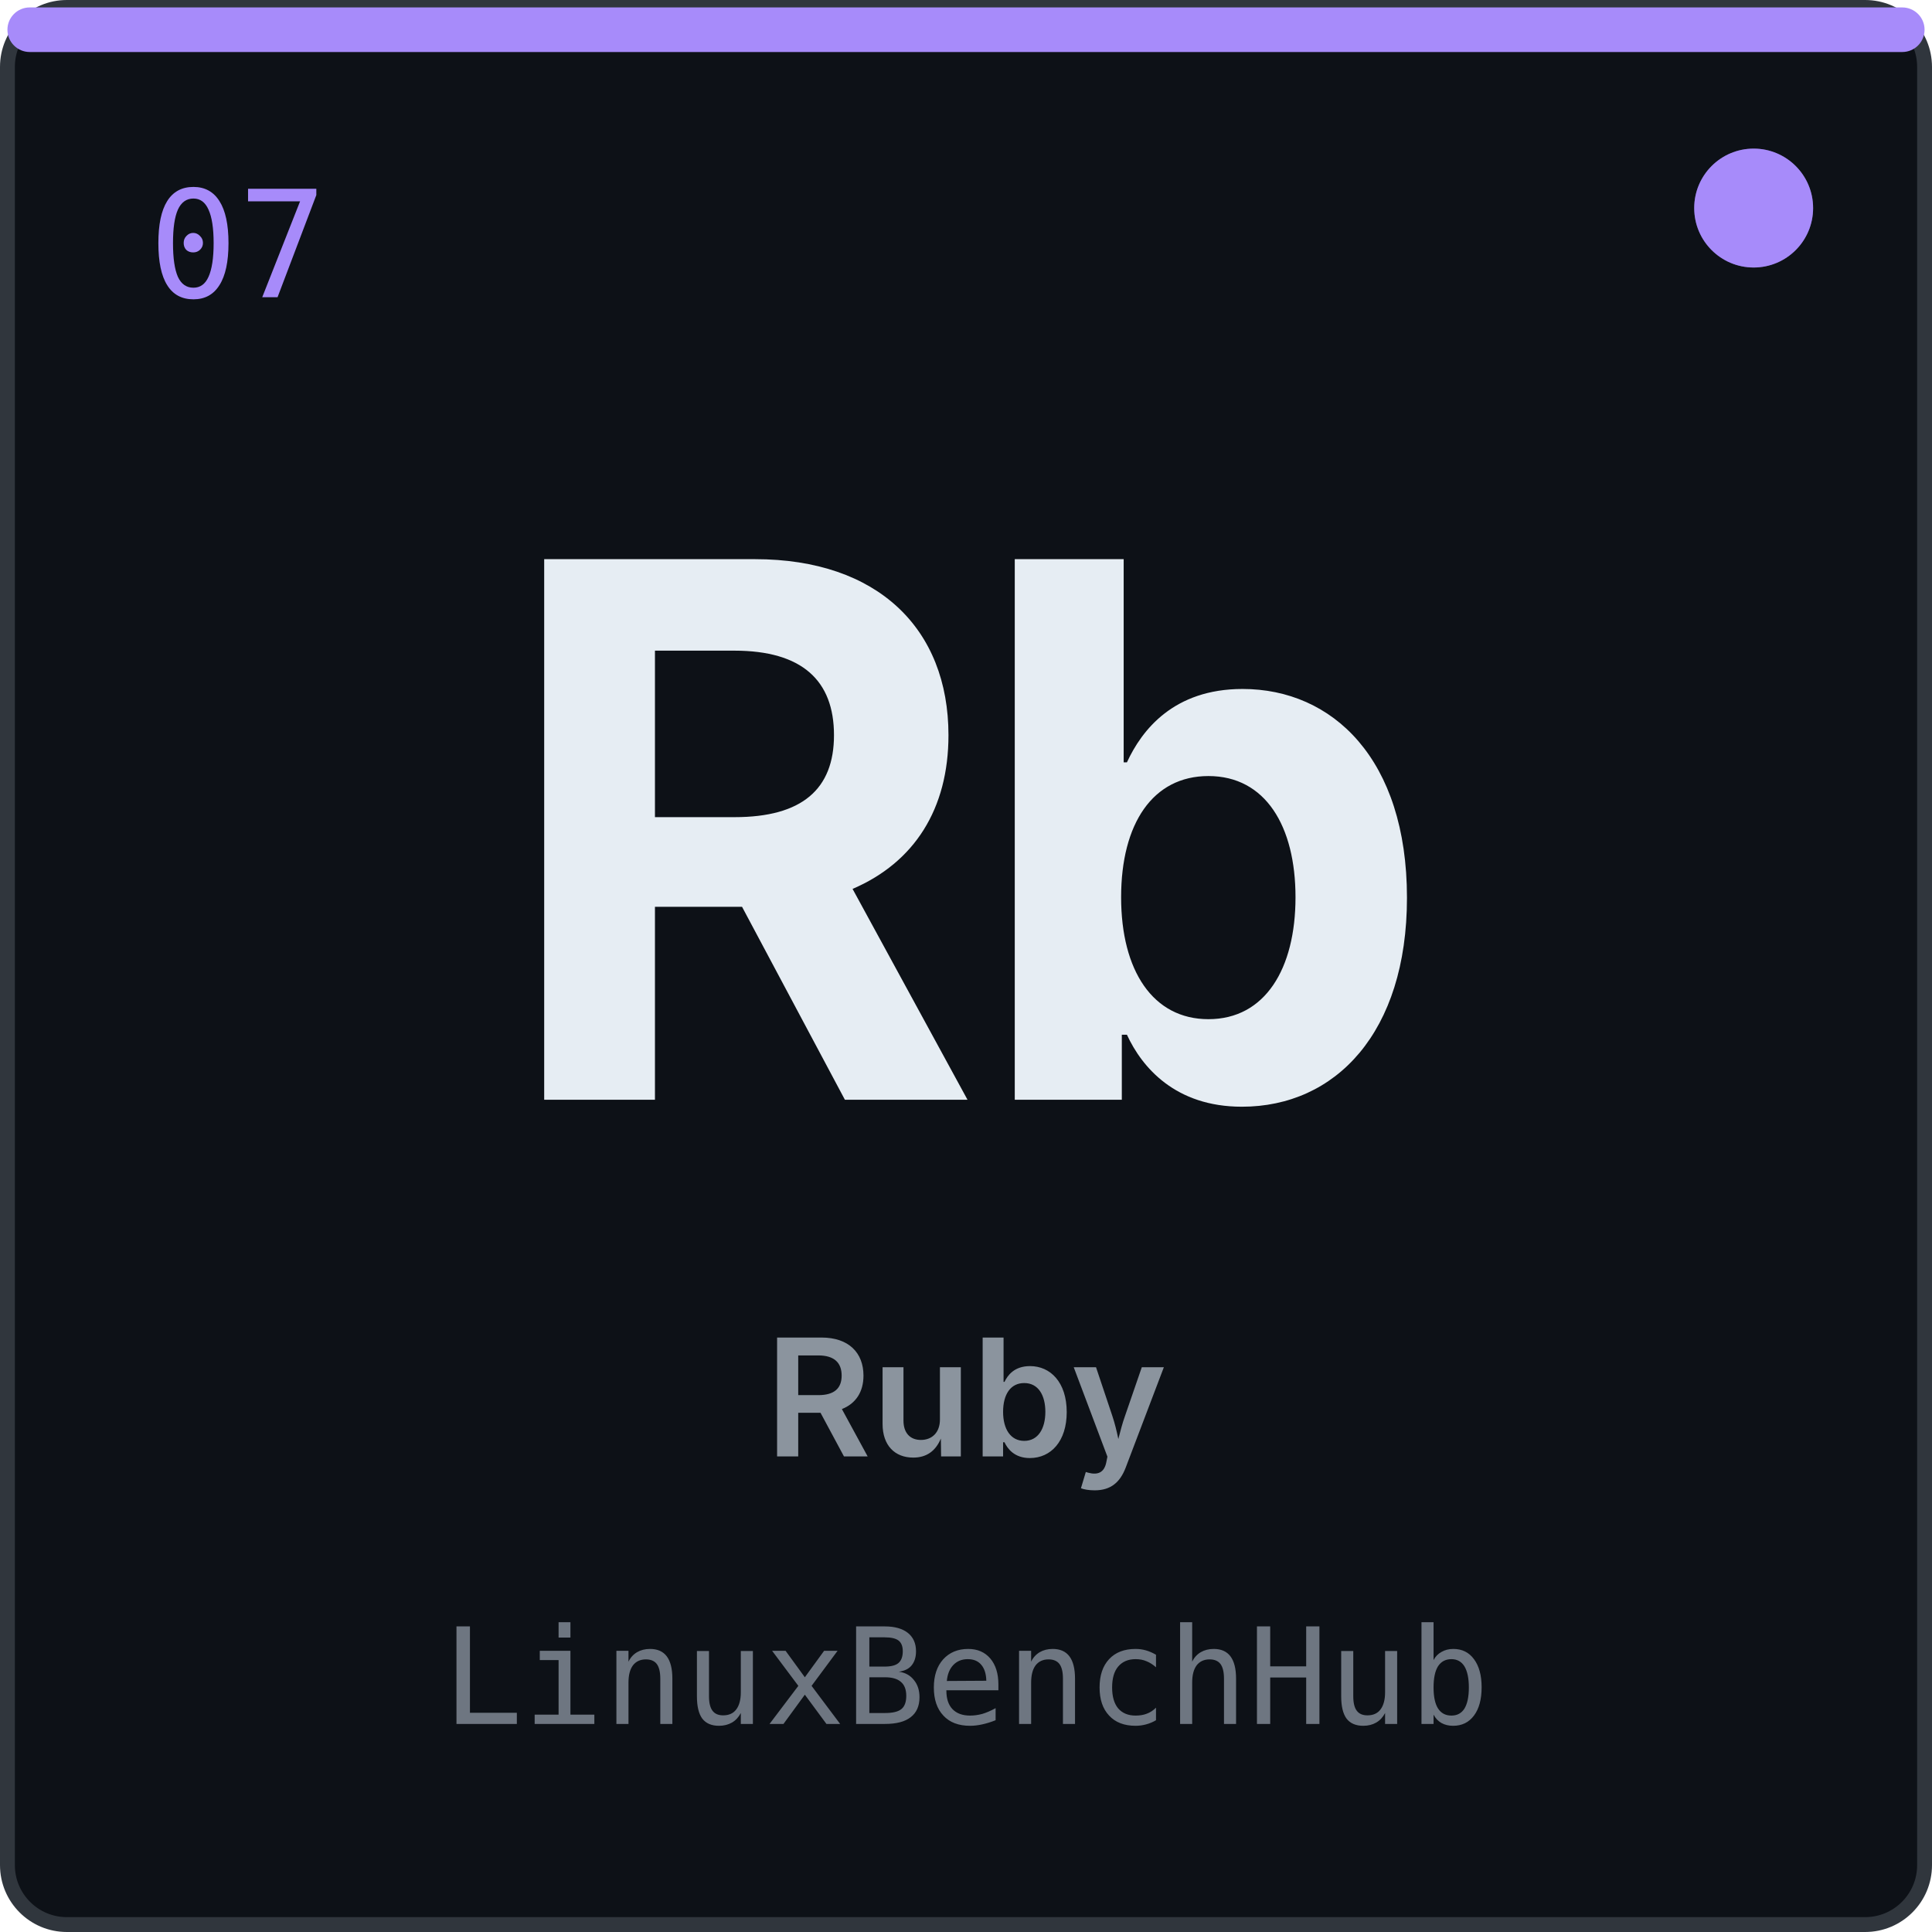
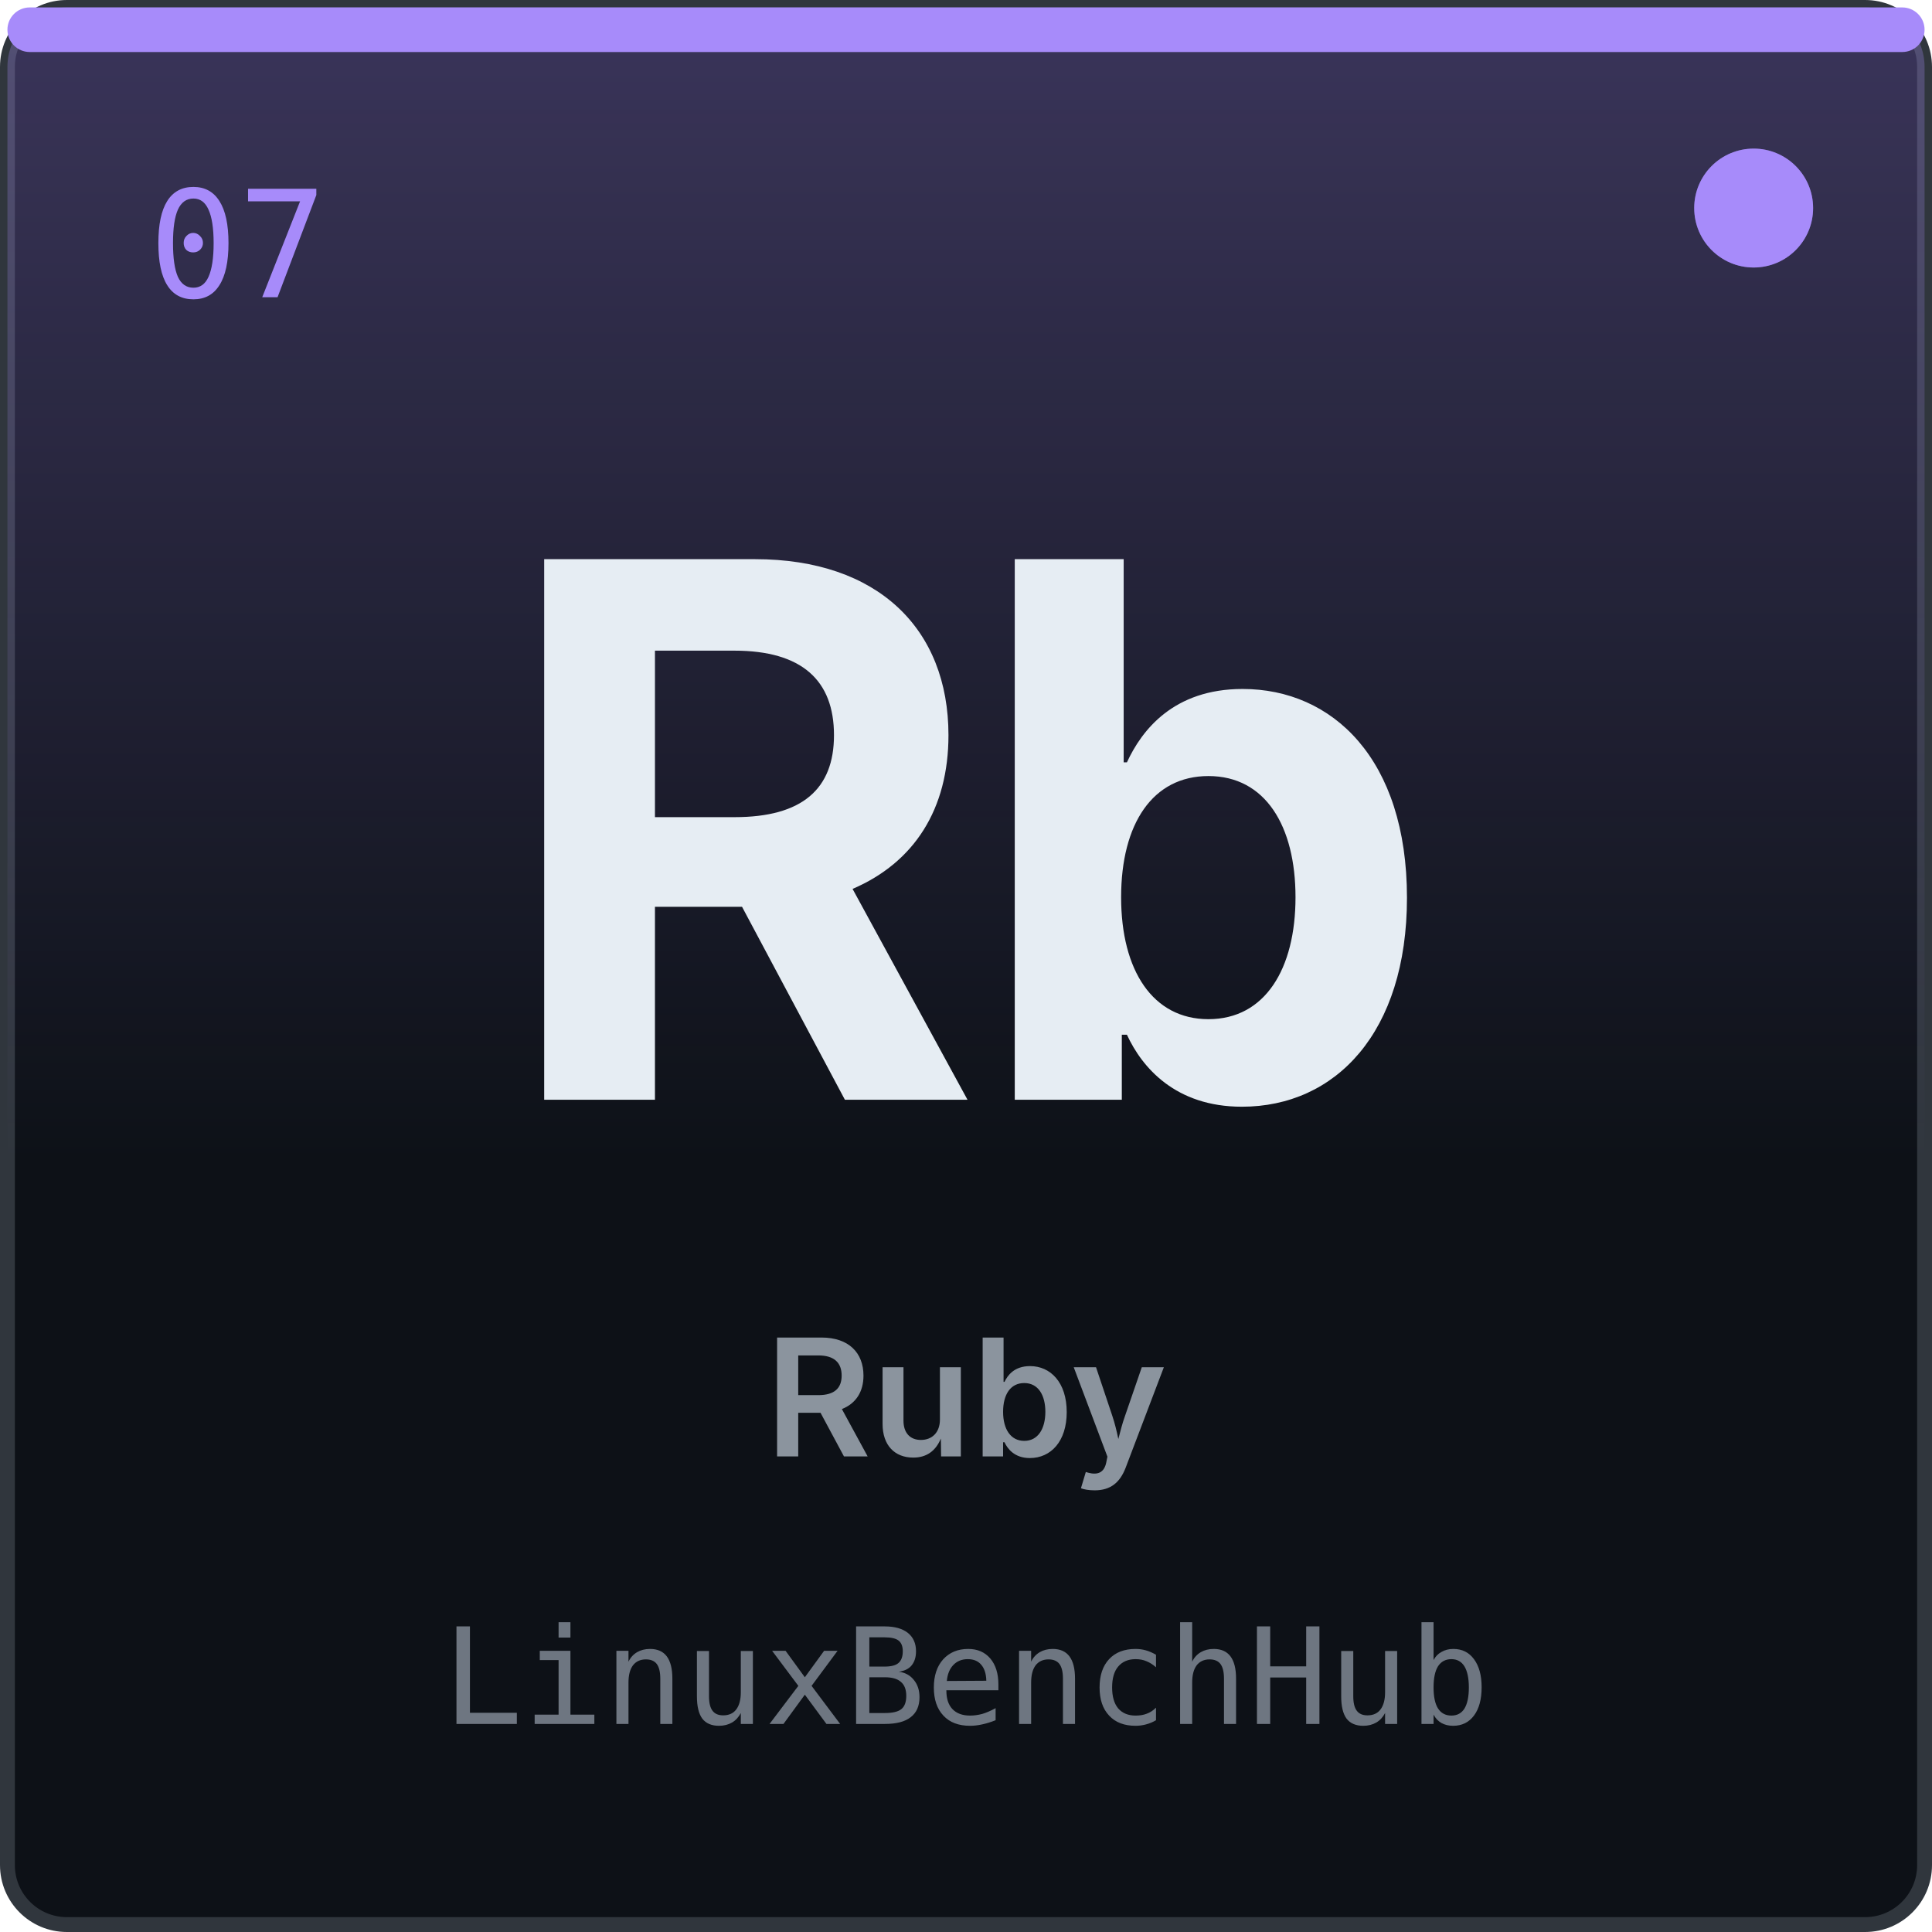
<svg xmlns="http://www.w3.org/2000/svg" width="130" height="130" viewBox="0 0 130 130" role="img" aria-label="07 Rb Ruby LinuxBenchHub">
+   <defs>
+     <linearGradient id="g7" x1="0" y1="0" x2="0" y2="1">
+       <stop offset="0%" stop-color="#a78bfa" stop-opacity="0.3" />
+       <stop offset="60%" stop-color="#a78bfa" stop-opacity="0" />
+     </linearGradient>
+   </defs>
  <g opacity="1">
    <set attributeName="opacity" to="0" begin="0s" />
    <animate attributeName="opacity" from="0" to="1" begin="0.48s" dur="0.55s" fill="freeze" />
    <rect x="0.5" y="0.5" width="129" height="129" rx="4" fill="#0d1117" stroke="#30363d" stroke-width="1" />
+     <rect x="0.5" y="0.5" width="129" height="129" rx="4" fill="url(#g7)" />
    <rect x="0.5" y="0.5" width="129" height="3" rx="1.5" fill="#a78bfa">
      <animate attributeName="opacity" values="1;0.45;1" dur="4s" begin="-1.47s" repeatCount="indefinite" />
    </rect>
    <text x="10" y="20" font-family="ui-monospace, SFMono-Regular, Menlo, monospace" font-size="10" font-weight="500" fill="#a78bfa">07</text>
    <g transform="translate(118, 14)">
      <circle r="4" fill="#a78bfa">
        <animate attributeName="opacity" values="1;0.3;1" dur="1.6s" repeatCount="indefinite" />
      </circle>
      <circle r="4" fill="#a78bfa" opacity="0.4">
        <animate attributeName="r" values="4;9;4" dur="1.6s" repeatCount="indefinite" />
        <animate attributeName="opacity" values="0.5;0;0.5" dur="1.6s" repeatCount="indefinite" />
      </circle>
    </g>
    <text x="65" y="74" font-family="-apple-system, BlinkMacSystemFont, Inter, system-ui, sans-serif" font-size="50" font-weight="700" fill="#e6edf3" text-anchor="middle" letter-spacing="-1">Rb</text>
    <text x="65" y="98" font-family="-apple-system, BlinkMacSystemFont, Inter, system-ui, sans-serif" font-size="11" font-weight="600" fill="#8b949e" text-anchor="middle">Ruby</text>
    <text x="65" y="116" font-family="ui-monospace, SFMono-Regular, Menlo, monospace" font-size="9" fill="#6e7681" text-anchor="middle">LinuxBenchHub</text>
  </g>
</svg>
